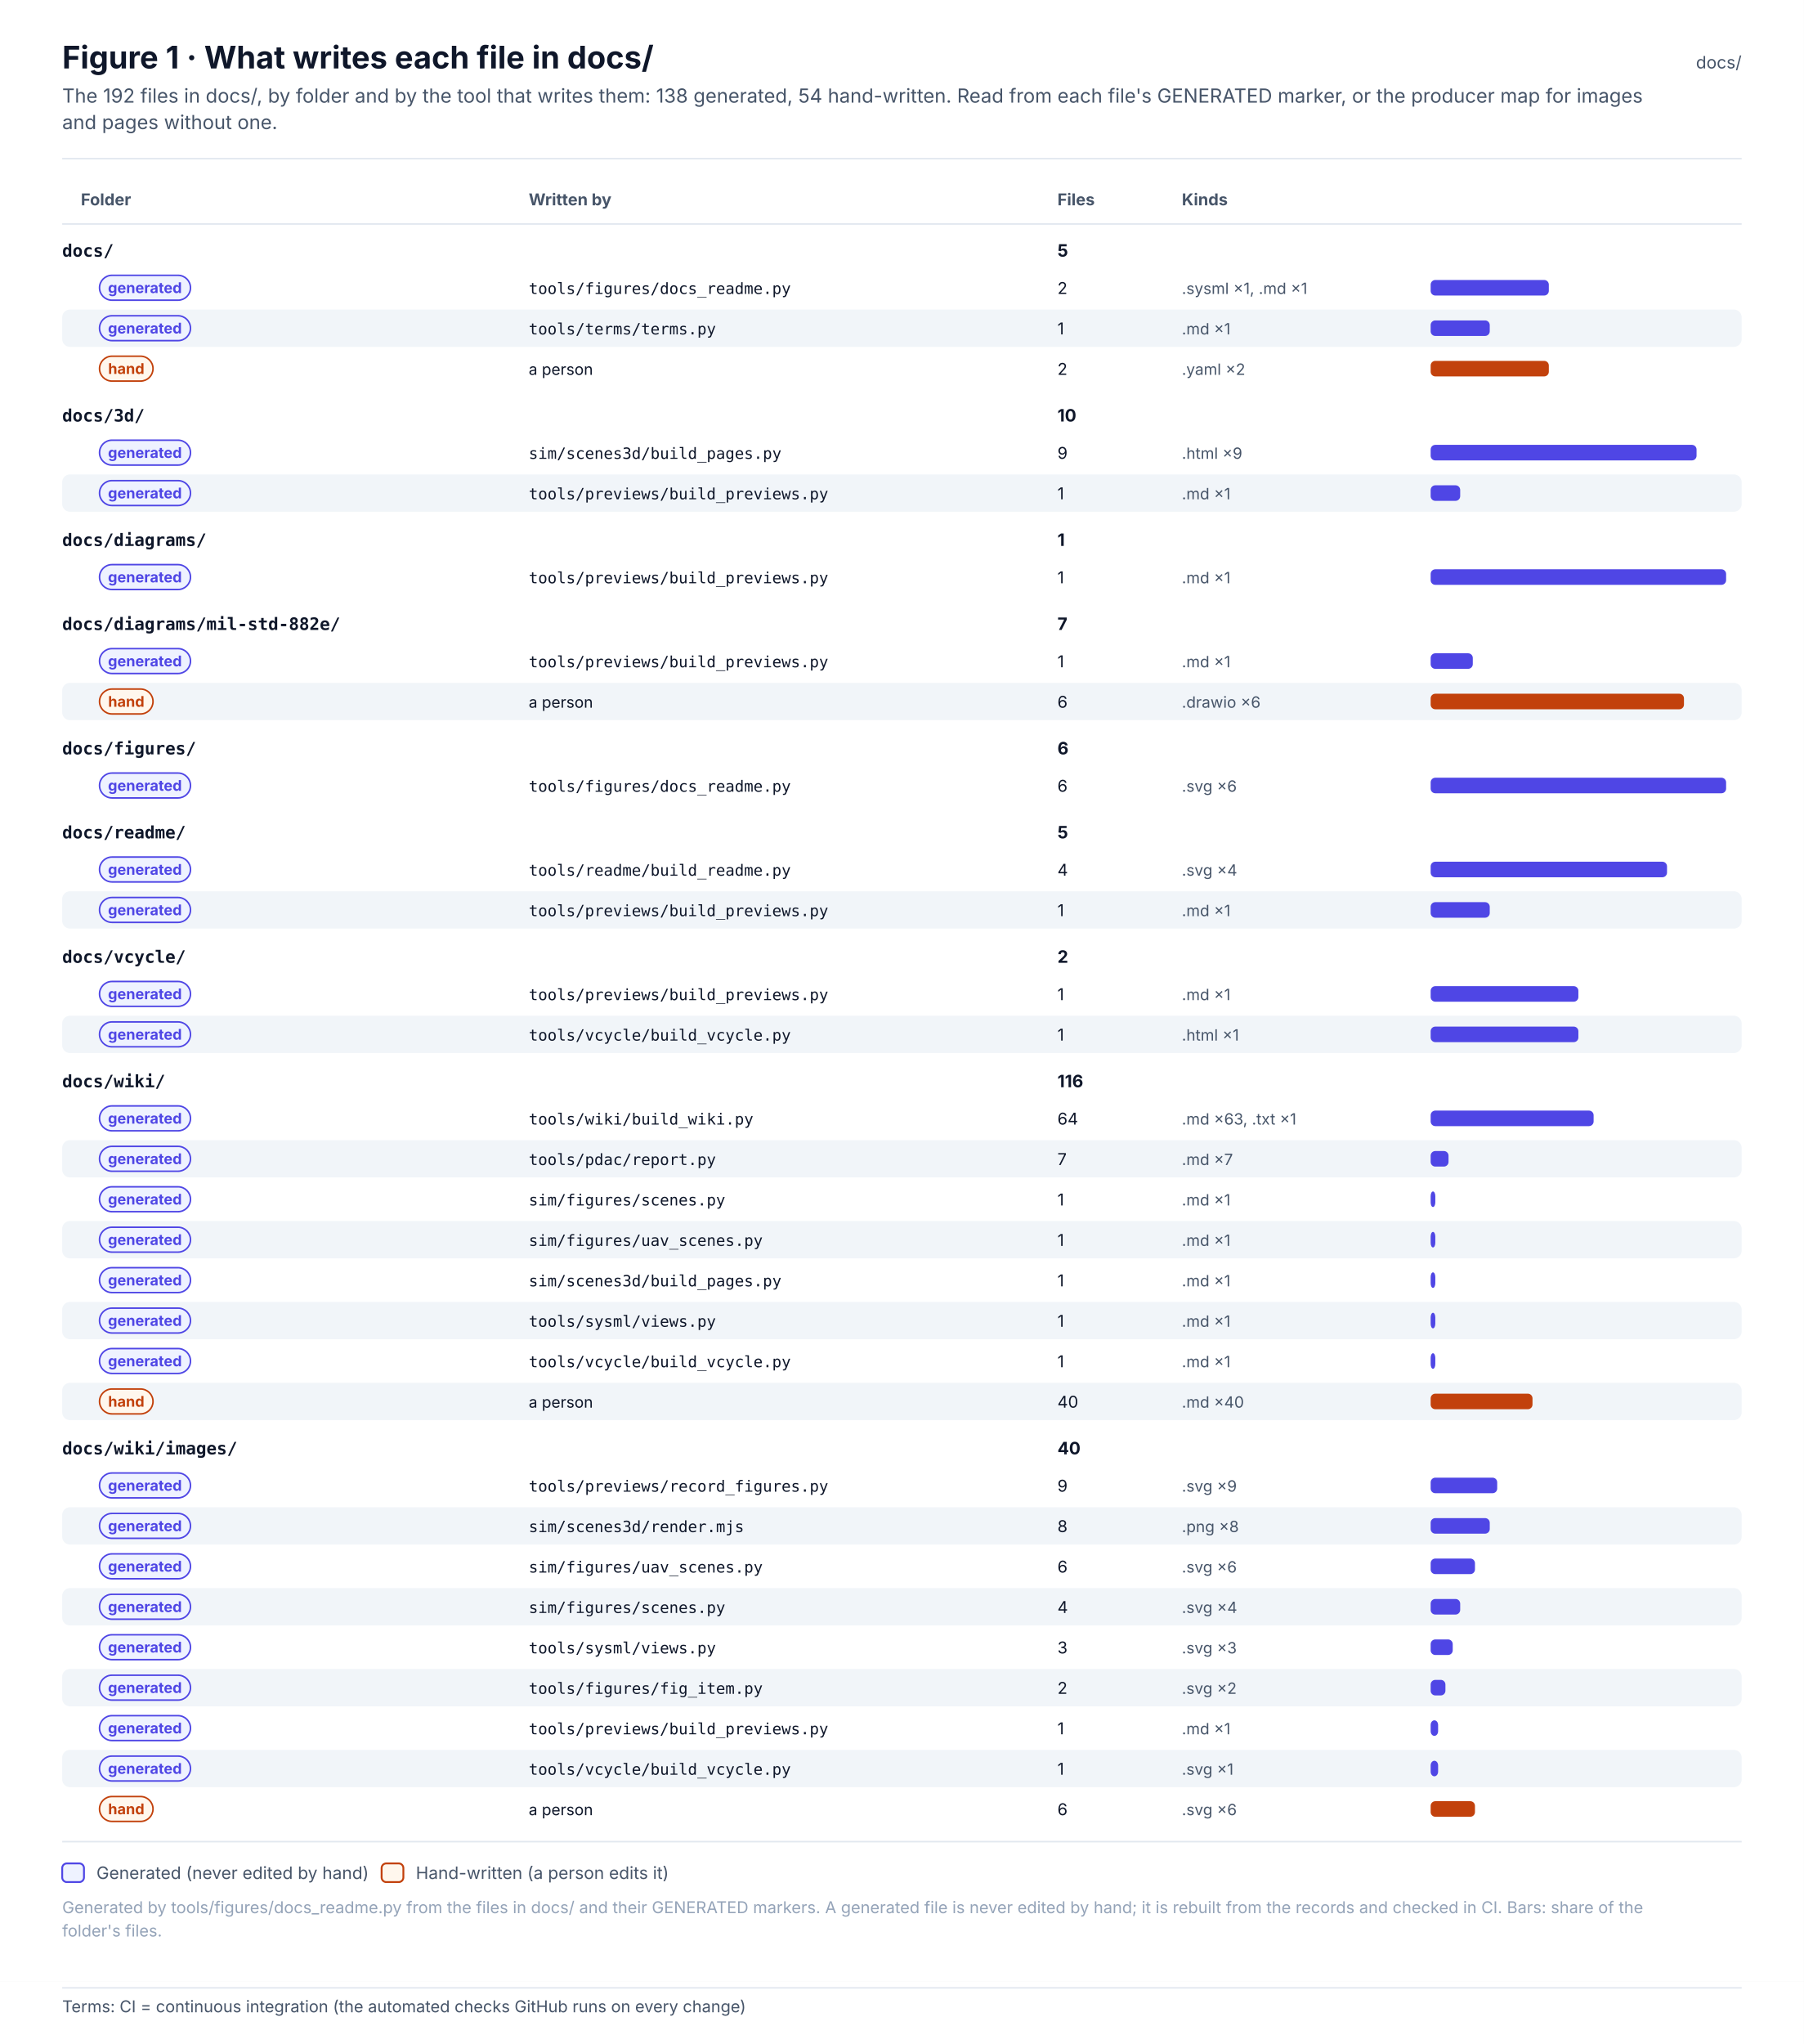
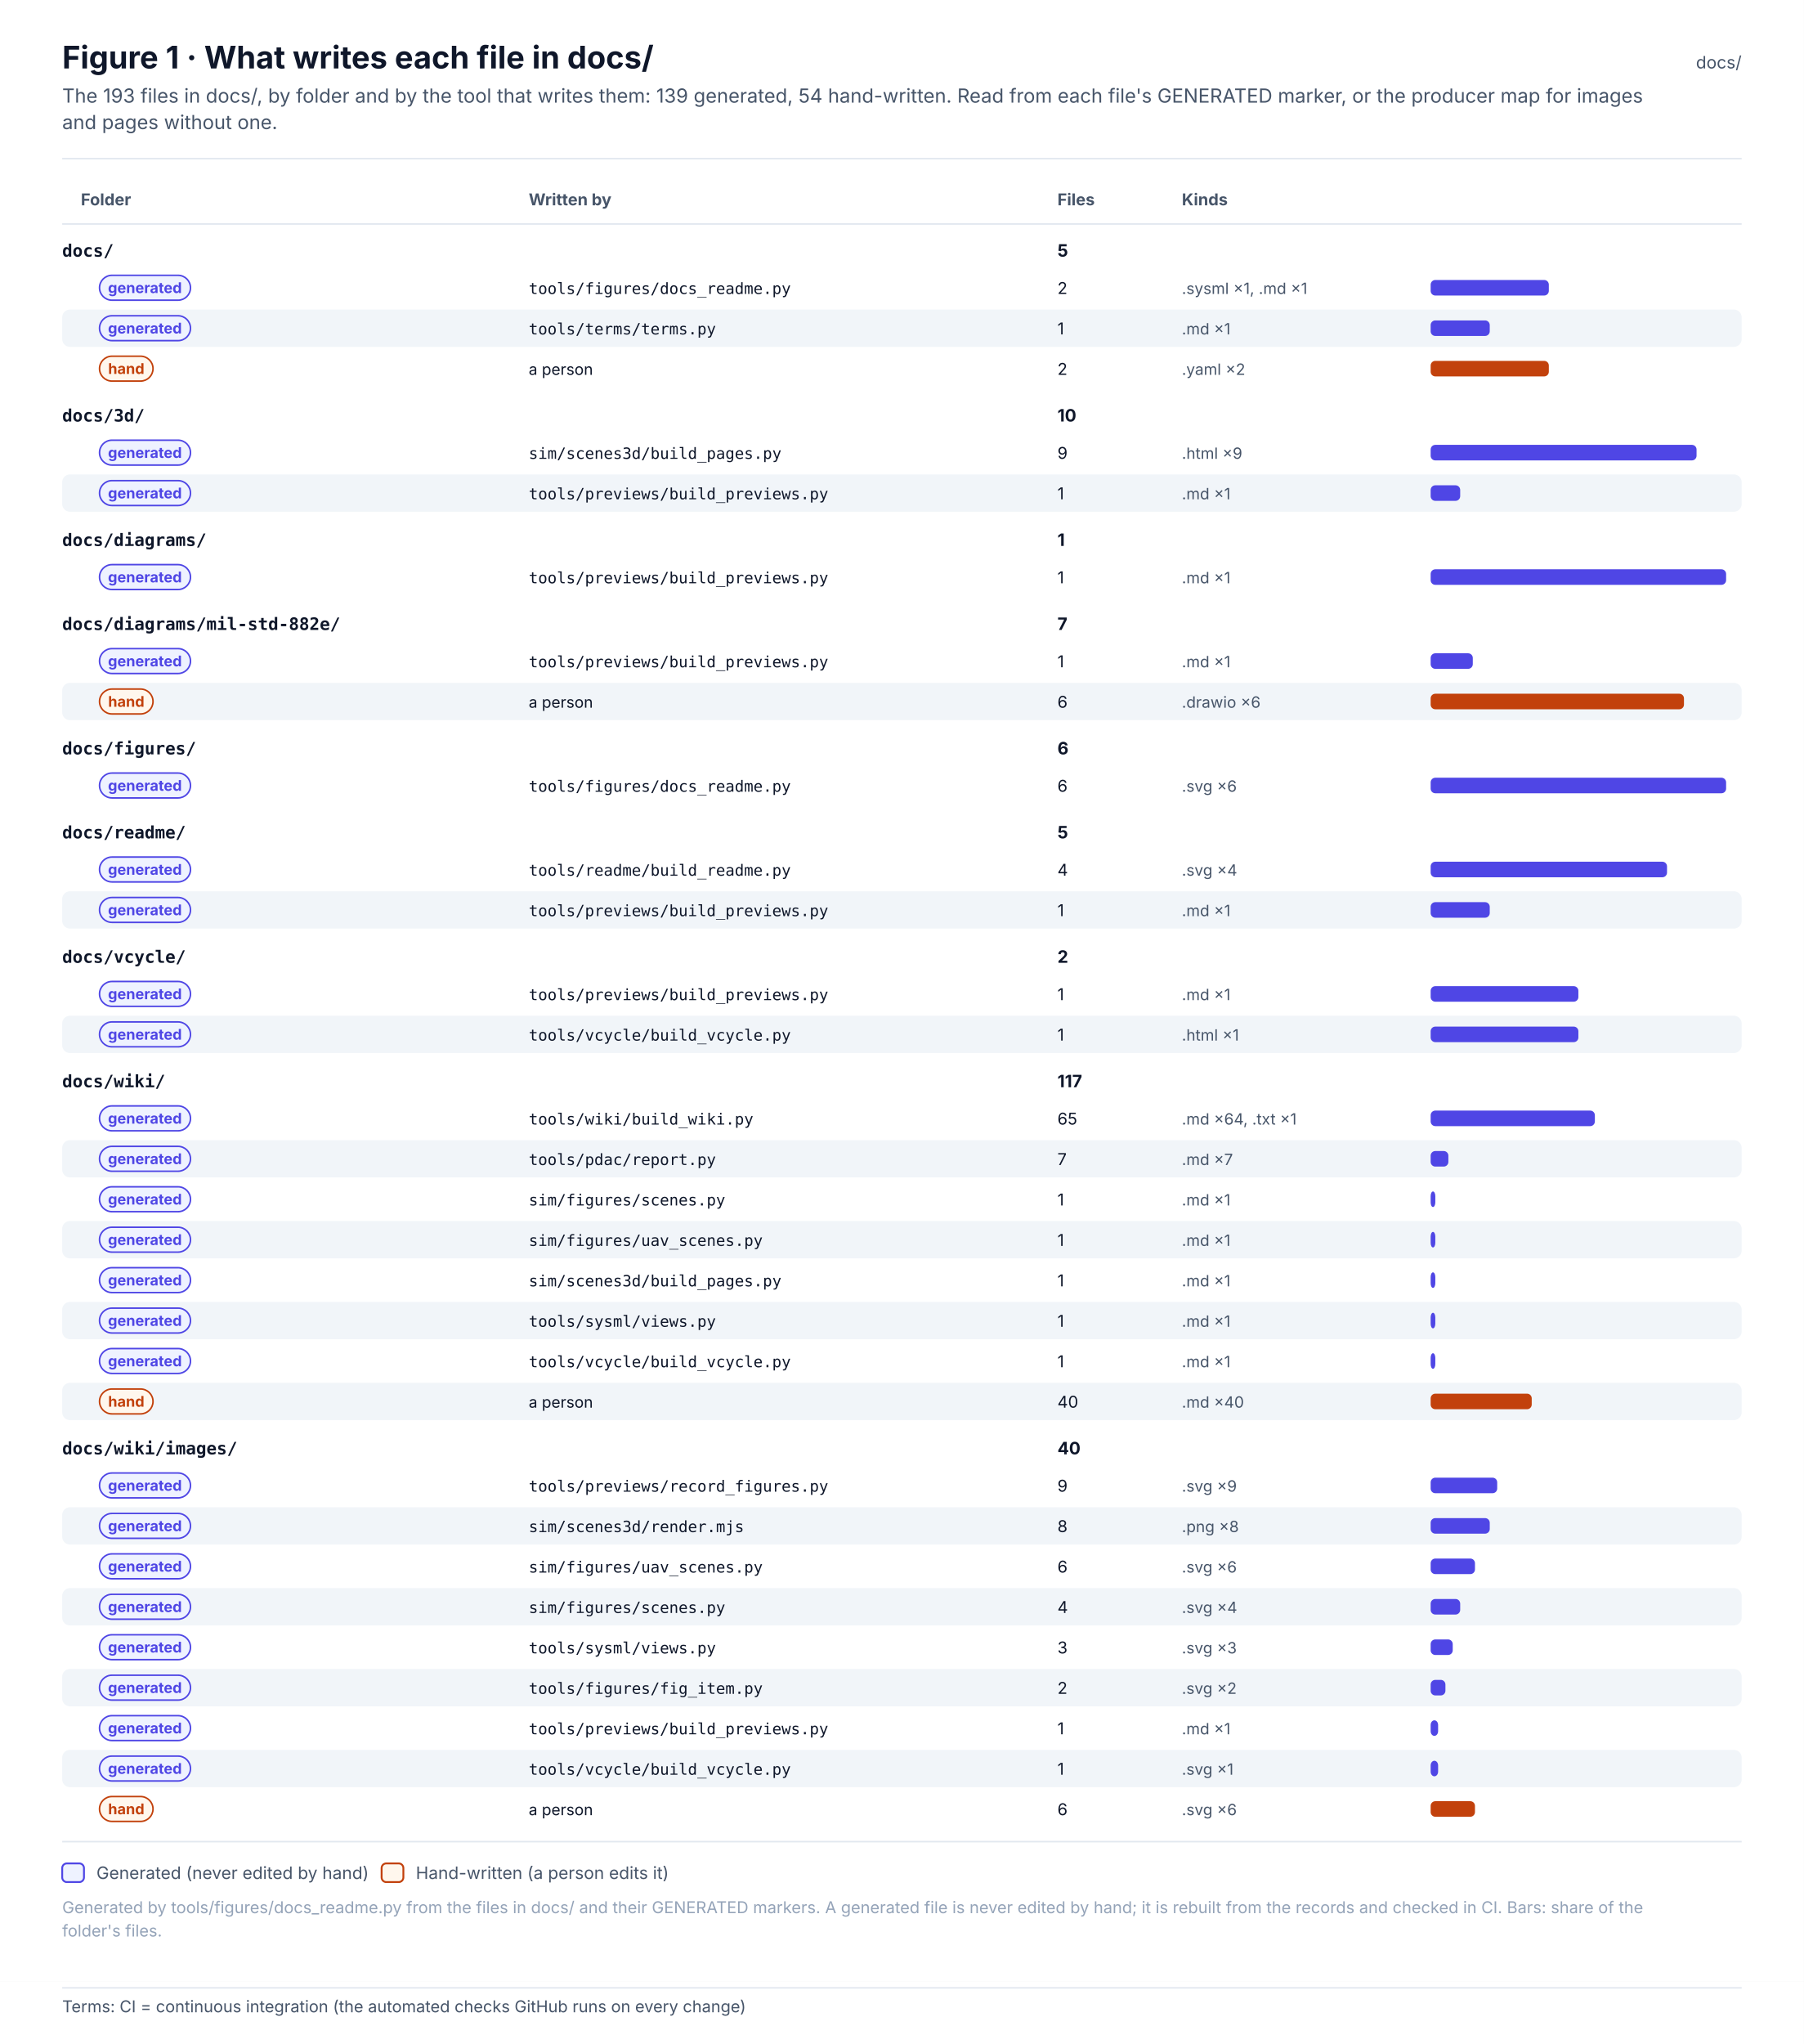
<svg xmlns="http://www.w3.org/2000/svg" width="1160" height="1314.1" viewBox="0 0 1160 1314.1" font-family="Inter, 'Segoe UI', Helvetica, Arial, sans-serif" role="img">
  <defs>
    <pattern id="hatch" patternUnits="userSpaceOnUse" width="6" height="6" patternTransform="rotate(45)">
      <rect width="6" height="6" fill="#F1F5F9" />
      <line x1="0" y1="0" x2="0" y2="6" stroke="#E2E8F0" stroke-width="2" />
    </pattern>
    <marker id="arr-ink" viewBox="0 0 10 10" refX="9" refY="5" markerWidth="7" markerHeight="7" orient="auto-start-reverse">
      <path d="M0 0 L10 5 L0 10 z" fill="#475569" />
    </marker>
    <marker id="dia-ink" viewBox="0 0 16 10" refX="15" refY="5" markerWidth="12" markerHeight="8" orient="auto-start-reverse">
      <path d="M1 5 L8 1 L15 5 L8 9 z" fill="#475569" />
    </marker>
    <marker id="tri-ink" viewBox="0 0 12 12" refX="11" refY="6" markerWidth="10" markerHeight="10" orient="auto-start-reverse">
      <path d="M1 1 L11 6 L1 11 z" fill="#FFFFFF" stroke="#475569" stroke-width="1.2" />
    </marker>
    <marker id="arr-system" viewBox="0 0 10 10" refX="9" refY="5" markerWidth="7" markerHeight="7" orient="auto-start-reverse">
      <path d="M0 0 L10 5 L0 10 z" fill="#4F46E5" />
    </marker>
    <marker id="dia-system" viewBox="0 0 16 10" refX="15" refY="5" markerWidth="12" markerHeight="8" orient="auto-start-reverse">
      <path d="M1 5 L8 1 L15 5 L8 9 z" fill="#4F46E5" />
    </marker>
    <marker id="tri-system" viewBox="0 0 12 12" refX="11" refY="6" markerWidth="10" markerHeight="10" orient="auto-start-reverse">
      <path d="M1 1 L11 6 L1 11 z" fill="#FFFFFF" stroke="#4F46E5" stroke-width="1.2" />
    </marker>
    <marker id="arr-software" viewBox="0 0 10 10" refX="9" refY="5" markerWidth="7" markerHeight="7" orient="auto-start-reverse">
      <path d="M0 0 L10 5 L0 10 z" fill="#0F766E" />
    </marker>
    <marker id="dia-software" viewBox="0 0 16 10" refX="15" refY="5" markerWidth="12" markerHeight="8" orient="auto-start-reverse">
      <path d="M1 5 L8 1 L15 5 L8 9 z" fill="#0F766E" />
    </marker>
    <marker id="tri-software" viewBox="0 0 12 12" refX="11" refY="6" markerWidth="10" markerHeight="10" orient="auto-start-reverse">
      <path d="M1 1 L11 6 L1 11 z" fill="#FFFFFF" stroke="#0F766E" stroke-width="1.2" />
    </marker>
    <marker id="arr-safety" viewBox="0 0 10 10" refX="9" refY="5" markerWidth="7" markerHeight="7" orient="auto-start-reverse">
      <path d="M0 0 L10 5 L0 10 z" fill="#C2410C" />
    </marker>
    <marker id="dia-safety" viewBox="0 0 16 10" refX="15" refY="5" markerWidth="12" markerHeight="8" orient="auto-start-reverse">
      <path d="M1 5 L8 1 L15 5 L8 9 z" fill="#C2410C" />
    </marker>
    <marker id="tri-safety" viewBox="0 0 12 12" refX="11" refY="6" markerWidth="10" markerHeight="10" orient="auto-start-reverse">
      <path d="M1 1 L11 6 L1 11 z" fill="#FFFFFF" stroke="#C2410C" stroke-width="1.2" />
    </marker>
    <marker id="arr-interface" viewBox="0 0 10 10" refX="9" refY="5" markerWidth="7" markerHeight="7" orient="auto-start-reverse">
      <path d="M0 0 L10 5 L0 10 z" fill="#7C3AED" />
    </marker>
    <marker id="dia-interface" viewBox="0 0 16 10" refX="15" refY="5" markerWidth="12" markerHeight="8" orient="auto-start-reverse">
      <path d="M1 5 L8 1 L15 5 L8 9 z" fill="#7C3AED" />
    </marker>
    <marker id="tri-interface" viewBox="0 0 12 12" refX="11" refY="6" markerWidth="10" markerHeight="10" orient="auto-start-reverse">
      <path d="M1 1 L11 6 L1 11 z" fill="#FFFFFF" stroke="#7C3AED" stroke-width="1.2" />
    </marker>
    <marker id="arr-external" viewBox="0 0 10 10" refX="9" refY="5" markerWidth="7" markerHeight="7" orient="auto-start-reverse">
      <path d="M0 0 L10 5 L0 10 z" fill="#64748B" />
    </marker>
    <marker id="dia-external" viewBox="0 0 16 10" refX="15" refY="5" markerWidth="12" markerHeight="8" orient="auto-start-reverse">
      <path d="M1 5 L8 1 L15 5 L8 9 z" fill="#64748B" />
    </marker>
    <marker id="tri-external" viewBox="0 0 12 12" refX="11" refY="6" markerWidth="10" markerHeight="10" orient="auto-start-reverse">
      <path d="M1 1 L11 6 L1 11 z" fill="#FFFFFF" stroke="#64748B" stroke-width="1.2" />
    </marker>
    <marker id="arr-work" viewBox="0 0 10 10" refX="9" refY="5" markerWidth="7" markerHeight="7" orient="auto-start-reverse">
      <path d="M0 0 L10 5 L0 10 z" fill="#475569" />
    </marker>
    <marker id="dia-work" viewBox="0 0 16 10" refX="15" refY="5" markerWidth="12" markerHeight="8" orient="auto-start-reverse">
      <path d="M1 5 L8 1 L15 5 L8 9 z" fill="#475569" />
    </marker>
    <marker id="tri-work" viewBox="0 0 12 12" refX="11" refY="6" markerWidth="10" markerHeight="10" orient="auto-start-reverse">
      <path d="M1 1 L11 6 L1 11 z" fill="#FFFFFF" stroke="#475569" stroke-width="1.2" />
    </marker>
    <marker id="arr-muted" viewBox="0 0 10 10" refX="9" refY="5" markerWidth="7" markerHeight="7" orient="auto-start-reverse">
      <path d="M0 0 L10 5 L0 10 z" fill="#94A3B8" />
    </marker>
    <marker id="dia-muted" viewBox="0 0 16 10" refX="15" refY="5" markerWidth="12" markerHeight="8" orient="auto-start-reverse">
      <path d="M1 5 L8 1 L15 5 L8 9 z" fill="#94A3B8" />
    </marker>
    <marker id="tri-muted" viewBox="0 0 12 12" refX="11" refY="6" markerWidth="10" markerHeight="10" orient="auto-start-reverse">
      <path d="M1 1 L11 6 L1 11 z" fill="#FFFFFF" stroke="#94A3B8" stroke-width="1.2" />
    </marker>
    <marker id="arr-current" viewBox="0 0 10 10" refX="9" refY="5" markerWidth="7" markerHeight="7" orient="auto-start-reverse">
      <path d="M0 0 L10 5 L0 10 z" fill="#0F172A" />
    </marker>
    <marker id="dia-current" viewBox="0 0 16 10" refX="15" refY="5" markerWidth="12" markerHeight="8" orient="auto-start-reverse">
      <path d="M1 5 L8 1 L15 5 L8 9 z" fill="#0F172A" />
    </marker>
    <marker id="tri-current" viewBox="0 0 12 12" refX="11" refY="6" markerWidth="10" markerHeight="10" orient="auto-start-reverse">
      <path d="M1 1 L11 6 L1 11 z" fill="#FFFFFF" stroke="#0F172A" stroke-width="1.2" />
    </marker>
    <marker id="arr-ok" viewBox="0 0 10 10" refX="9" refY="5" markerWidth="7" markerHeight="7" orient="auto-start-reverse">
      <path d="M0 0 L10 5 L0 10 z" fill="#2E9E6A" />
    </marker>
    <marker id="dia-ok" viewBox="0 0 16 10" refX="15" refY="5" markerWidth="12" markerHeight="8" orient="auto-start-reverse">
      <path d="M1 5 L8 1 L15 5 L8 9 z" fill="#2E9E6A" />
    </marker>
    <marker id="tri-ok" viewBox="0 0 12 12" refX="11" refY="6" markerWidth="10" markerHeight="10" orient="auto-start-reverse">
      <path d="M1 1 L11 6 L1 11 z" fill="#FFFFFF" stroke="#2E9E6A" stroke-width="1.2" />
    </marker>
    <marker id="arr-amber" viewBox="0 0 10 10" refX="9" refY="5" markerWidth="7" markerHeight="7" orient="auto-start-reverse">
      <path d="M0 0 L10 5 L0 10 z" fill="#D97706" />
    </marker>
    <marker id="dia-amber" viewBox="0 0 16 10" refX="15" refY="5" markerWidth="12" markerHeight="8" orient="auto-start-reverse">
      <path d="M1 5 L8 1 L15 5 L8 9 z" fill="#D97706" />
    </marker>
    <marker id="tri-amber" viewBox="0 0 12 12" refX="11" refY="6" markerWidth="10" markerHeight="10" orient="auto-start-reverse">
      <path d="M1 1 L11 6 L1 11 z" fill="#FFFFFF" stroke="#D97706" stroke-width="1.2" />
    </marker>
    <marker id="arr-red" viewBox="0 0 10 10" refX="9" refY="5" markerWidth="7" markerHeight="7" orient="auto-start-reverse">
      <path d="M0 0 L10 5 L0 10 z" fill="#D2553F" />
    </marker>
    <marker id="dia-red" viewBox="0 0 16 10" refX="15" refY="5" markerWidth="12" markerHeight="8" orient="auto-start-reverse">
      <path d="M1 5 L8 1 L15 5 L8 9 z" fill="#D2553F" />
    </marker>
    <marker id="tri-red" viewBox="0 0 12 12" refX="11" refY="6" markerWidth="10" markerHeight="10" orient="auto-start-reverse">
      <path d="M1 1 L11 6 L1 11 z" fill="#FFFFFF" stroke="#D2553F" stroke-width="1.2" />
    </marker>
  </defs>
  <rect x="0" y="0" width="1160" height="1274" rx="0" fill="#FFFFFF" stroke="none" stroke-width="0" />
  <text x="40" y="44" font-size="20" fill="#0F172A" font-weight="700">Figure 1 · What writes each file in docs/</text>
-   <text x="40" y="66" font-size="12.5" fill="#475569">The 192 files in docs/, by folder and by the tool that writes them: 138 generated, 54 hand-written. Read from each file's GENERATED marker, or the producer map for images</text>
+   <text x="40" y="66" font-size="12.5" fill="#475569">The 193 files in docs/, by folder and by the tool that writes them: 139 generated, 54 hand-written. Read from each file's GENERATED marker, or the producer map for images</text>
  <text x="40" y="83" font-size="12.5" fill="#475569">and pages without one.</text>
  <text x="1120" y="44" font-size="11" fill="#475569" text-anchor="end">docs/</text>
  <line x1="40" y1="102" x2="1120" y2="102" stroke="#E2E8F0" stroke-width="1" />
  <text x="52" y="132" font-size="10.5" fill="#475569" font-weight="700">Folder</text>
  <text x="340" y="132" font-size="10.5" fill="#475569" font-weight="700">Written by</text>
  <text x="680" y="132" font-size="10.5" fill="#475569" font-weight="700">Files</text>
  <text x="760" y="132" font-size="10.5" fill="#475569" font-weight="700">Kinds</text>
  <line x1="40" y1="144" x2="1120" y2="144" stroke="#E2E8F0" stroke-width="1" />
  <text x="40" y="165" font-size="11" fill="#0F172A" font-weight="700" font-family="'JetBrains Mono', 'SFMono-Regular', Menlo, Consolas, monospace">docs/</text>
  <text x="680" y="165" font-size="11" fill="#0F172A" font-weight="700">5</text>
  <rect x="64" y="177" width="58.5" height="16" rx="8.0" fill="#EEF2FF" stroke="#4F46E5" stroke-width="1" />
  <text x="93.2" y="188.4" font-size="9.5" fill="#4F46E5" font-weight="700" text-anchor="middle">generated</text>
  <text x="340" y="189" font-size="10" fill="#0F172A" font-family="'JetBrains Mono', 'SFMono-Regular', Menlo, Consolas, monospace">tools/figures/docs_readme.py</text>
  <text x="680" y="189" font-size="10.5" fill="#0F172A">2</text>
  <text x="760" y="189" font-size="10" fill="#475569">.sysml ×1, .md ×1</text>
  <rect x="920" y="180" width="76" height="10" rx="3" fill="#4F46E5" stroke="none" stroke-width="0" />
  <rect x="40" y="199" width="1080" height="24" rx="5" fill="#F1F5F9" stroke="none" stroke-width="0" />
  <rect x="64" y="203" width="58.5" height="16" rx="8.0" fill="#EEF2FF" stroke="#4F46E5" stroke-width="1" />
  <text x="93.2" y="214.4" font-size="9.5" fill="#4F46E5" font-weight="700" text-anchor="middle">generated</text>
  <text x="340" y="215" font-size="10" fill="#0F172A" font-family="'JetBrains Mono', 'SFMono-Regular', Menlo, Consolas, monospace">tools/terms/terms.py</text>
  <text x="680" y="215" font-size="10.5" fill="#0F172A">1</text>
  <text x="760" y="215" font-size="10" fill="#475569">.md ×1</text>
  <rect x="920" y="206" width="38" height="10" rx="3" fill="#4F46E5" stroke="none" stroke-width="0" />
  <rect x="64" y="229" width="34.4" height="16" rx="8.0" fill="#FFF7ED" stroke="#C2410C" stroke-width="1" />
  <text x="81.2" y="240.4" font-size="9.5" fill="#C2410C" font-weight="700" text-anchor="middle">hand</text>
  <text x="340" y="241" font-size="10" fill="#0F172A">a person</text>
  <text x="680" y="241" font-size="10.5" fill="#0F172A">2</text>
  <text x="760" y="241" font-size="10" fill="#475569">.yaml ×2</text>
  <rect x="920" y="232" width="76" height="10" rx="3" fill="#C2410C" stroke="none" stroke-width="0" />
  <text x="40" y="271" font-size="11" fill="#0F172A" font-weight="700" font-family="'JetBrains Mono', 'SFMono-Regular', Menlo, Consolas, monospace">docs/3d/</text>
  <text x="680" y="271" font-size="11" fill="#0F172A" font-weight="700">10</text>
  <rect x="64" y="283" width="58.5" height="16" rx="8.0" fill="#EEF2FF" stroke="#4F46E5" stroke-width="1" />
  <text x="93.2" y="294.4" font-size="9.5" fill="#4F46E5" font-weight="700" text-anchor="middle">generated</text>
  <text x="340" y="295" font-size="10" fill="#0F172A" font-family="'JetBrains Mono', 'SFMono-Regular', Menlo, Consolas, monospace">sim/scenes3d/build_pages.py</text>
  <text x="680" y="295" font-size="10.5" fill="#0F172A">9</text>
  <text x="760" y="295" font-size="10" fill="#475569">.html ×9</text>
  <rect x="920" y="286" width="171" height="10" rx="3" fill="#4F46E5" stroke="none" stroke-width="0" />
  <rect x="40" y="305" width="1080" height="24" rx="5" fill="#F1F5F9" stroke="none" stroke-width="0" />
  <rect x="64" y="309" width="58.5" height="16" rx="8.0" fill="#EEF2FF" stroke="#4F46E5" stroke-width="1" />
  <text x="93.2" y="320.4" font-size="9.5" fill="#4F46E5" font-weight="700" text-anchor="middle">generated</text>
  <text x="340" y="321" font-size="10" fill="#0F172A" font-family="'JetBrains Mono', 'SFMono-Regular', Menlo, Consolas, monospace">tools/previews/build_previews.py</text>
  <text x="680" y="321" font-size="10.5" fill="#0F172A">1</text>
  <text x="760" y="321" font-size="10" fill="#475569">.md ×1</text>
  <rect x="920" y="312" width="19" height="10" rx="3" fill="#4F46E5" stroke="none" stroke-width="0" />
  <text x="40" y="351" font-size="11" fill="#0F172A" font-weight="700" font-family="'JetBrains Mono', 'SFMono-Regular', Menlo, Consolas, monospace">docs/diagrams/</text>
  <text x="680" y="351" font-size="11" fill="#0F172A" font-weight="700">1</text>
  <rect x="64" y="363" width="58.5" height="16" rx="8.0" fill="#EEF2FF" stroke="#4F46E5" stroke-width="1" />
  <text x="93.2" y="374.4" font-size="9.5" fill="#4F46E5" font-weight="700" text-anchor="middle">generated</text>
  <text x="340" y="375" font-size="10" fill="#0F172A" font-family="'JetBrains Mono', 'SFMono-Regular', Menlo, Consolas, monospace">tools/previews/build_previews.py</text>
  <text x="680" y="375" font-size="10.5" fill="#0F172A">1</text>
  <text x="760" y="375" font-size="10" fill="#475569">.md ×1</text>
  <rect x="920" y="366" width="190" height="10" rx="3" fill="#4F46E5" stroke="none" stroke-width="0" />
  <text x="40" y="405" font-size="11" fill="#0F172A" font-weight="700" font-family="'JetBrains Mono', 'SFMono-Regular', Menlo, Consolas, monospace">docs/diagrams/mil-std-882e/</text>
  <text x="680" y="405" font-size="11" fill="#0F172A" font-weight="700">7</text>
  <rect x="64" y="417" width="58.5" height="16" rx="8.0" fill="#EEF2FF" stroke="#4F46E5" stroke-width="1" />
  <text x="93.2" y="428.4" font-size="9.5" fill="#4F46E5" font-weight="700" text-anchor="middle">generated</text>
  <text x="340" y="429" font-size="10" fill="#0F172A" font-family="'JetBrains Mono', 'SFMono-Regular', Menlo, Consolas, monospace">tools/previews/build_previews.py</text>
  <text x="680" y="429" font-size="10.5" fill="#0F172A">1</text>
  <text x="760" y="429" font-size="10" fill="#475569">.md ×1</text>
  <rect x="920" y="420" width="27.1" height="10" rx="3" fill="#4F46E5" stroke="none" stroke-width="0" />
  <rect x="40" y="439" width="1080" height="24" rx="5" fill="#F1F5F9" stroke="none" stroke-width="0" />
  <rect x="64" y="443" width="34.4" height="16" rx="8.0" fill="#FFF7ED" stroke="#C2410C" stroke-width="1" />
  <text x="81.2" y="454.4" font-size="9.5" fill="#C2410C" font-weight="700" text-anchor="middle">hand</text>
  <text x="340" y="455" font-size="10" fill="#0F172A">a person</text>
  <text x="680" y="455" font-size="10.5" fill="#0F172A">6</text>
  <text x="760" y="455" font-size="10" fill="#475569">.drawio ×6</text>
  <rect x="920" y="446" width="162.9" height="10" rx="3" fill="#C2410C" stroke="none" stroke-width="0" />
  <text x="40" y="485" font-size="11" fill="#0F172A" font-weight="700" font-family="'JetBrains Mono', 'SFMono-Regular', Menlo, Consolas, monospace">docs/figures/</text>
  <text x="680" y="485" font-size="11" fill="#0F172A" font-weight="700">6</text>
  <rect x="64" y="497" width="58.5" height="16" rx="8.0" fill="#EEF2FF" stroke="#4F46E5" stroke-width="1" />
  <text x="93.2" y="508.4" font-size="9.5" fill="#4F46E5" font-weight="700" text-anchor="middle">generated</text>
  <text x="340" y="509" font-size="10" fill="#0F172A" font-family="'JetBrains Mono', 'SFMono-Regular', Menlo, Consolas, monospace">tools/figures/docs_readme.py</text>
  <text x="680" y="509" font-size="10.5" fill="#0F172A">6</text>
  <text x="760" y="509" font-size="10" fill="#475569">.svg ×6</text>
  <rect x="920" y="500" width="190" height="10" rx="3" fill="#4F46E5" stroke="none" stroke-width="0" />
  <text x="40" y="539" font-size="11" fill="#0F172A" font-weight="700" font-family="'JetBrains Mono', 'SFMono-Regular', Menlo, Consolas, monospace">docs/readme/</text>
  <text x="680" y="539" font-size="11" fill="#0F172A" font-weight="700">5</text>
  <rect x="64" y="551" width="58.5" height="16" rx="8.0" fill="#EEF2FF" stroke="#4F46E5" stroke-width="1" />
  <text x="93.2" y="562.4" font-size="9.5" fill="#4F46E5" font-weight="700" text-anchor="middle">generated</text>
  <text x="340" y="563" font-size="10" fill="#0F172A" font-family="'JetBrains Mono', 'SFMono-Regular', Menlo, Consolas, monospace">tools/readme/build_readme.py</text>
  <text x="680" y="563" font-size="10.5" fill="#0F172A">4</text>
  <text x="760" y="563" font-size="10" fill="#475569">.svg ×4</text>
  <rect x="920" y="554" width="152" height="10" rx="3" fill="#4F46E5" stroke="none" stroke-width="0" />
  <rect x="40" y="573" width="1080" height="24" rx="5" fill="#F1F5F9" stroke="none" stroke-width="0" />
  <rect x="64" y="577" width="58.5" height="16" rx="8.0" fill="#EEF2FF" stroke="#4F46E5" stroke-width="1" />
  <text x="93.2" y="588.4" font-size="9.5" fill="#4F46E5" font-weight="700" text-anchor="middle">generated</text>
  <text x="340" y="589" font-size="10" fill="#0F172A" font-family="'JetBrains Mono', 'SFMono-Regular', Menlo, Consolas, monospace">tools/previews/build_previews.py</text>
  <text x="680" y="589" font-size="10.5" fill="#0F172A">1</text>
  <text x="760" y="589" font-size="10" fill="#475569">.md ×1</text>
  <rect x="920" y="580" width="38" height="10" rx="3" fill="#4F46E5" stroke="none" stroke-width="0" />
  <text x="40" y="619" font-size="11" fill="#0F172A" font-weight="700" font-family="'JetBrains Mono', 'SFMono-Regular', Menlo, Consolas, monospace">docs/vcycle/</text>
  <text x="680" y="619" font-size="11" fill="#0F172A" font-weight="700">2</text>
  <rect x="64" y="631" width="58.5" height="16" rx="8.0" fill="#EEF2FF" stroke="#4F46E5" stroke-width="1" />
  <text x="93.2" y="642.4" font-size="9.5" fill="#4F46E5" font-weight="700" text-anchor="middle">generated</text>
  <text x="340" y="643" font-size="10" fill="#0F172A" font-family="'JetBrains Mono', 'SFMono-Regular', Menlo, Consolas, monospace">tools/previews/build_previews.py</text>
  <text x="680" y="643" font-size="10.5" fill="#0F172A">1</text>
  <text x="760" y="643" font-size="10" fill="#475569">.md ×1</text>
  <rect x="920" y="634" width="95" height="10" rx="3" fill="#4F46E5" stroke="none" stroke-width="0" />
  <rect x="40" y="653" width="1080" height="24" rx="5" fill="#F1F5F9" stroke="none" stroke-width="0" />
  <rect x="64" y="657" width="58.5" height="16" rx="8.0" fill="#EEF2FF" stroke="#4F46E5" stroke-width="1" />
  <text x="93.2" y="668.4" font-size="9.5" fill="#4F46E5" font-weight="700" text-anchor="middle">generated</text>
  <text x="340" y="669" font-size="10" fill="#0F172A" font-family="'JetBrains Mono', 'SFMono-Regular', Menlo, Consolas, monospace">tools/vcycle/build_vcycle.py</text>
  <text x="680" y="669" font-size="10.5" fill="#0F172A">1</text>
  <text x="760" y="669" font-size="10" fill="#475569">.html ×1</text>
  <rect x="920" y="660" width="95" height="10" rx="3" fill="#4F46E5" stroke="none" stroke-width="0" />
  <text x="40" y="699" font-size="11" fill="#0F172A" font-weight="700" font-family="'JetBrains Mono', 'SFMono-Regular', Menlo, Consolas, monospace">docs/wiki/</text>
-   <text x="680" y="699" font-size="11" fill="#0F172A" font-weight="700">116</text>
+   <text x="680" y="699" font-size="11" fill="#0F172A" font-weight="700">117</text>
  <rect x="64" y="711" width="58.5" height="16" rx="8.0" fill="#EEF2FF" stroke="#4F46E5" stroke-width="1" />
  <text x="93.2" y="722.4" font-size="9.5" fill="#4F46E5" font-weight="700" text-anchor="middle">generated</text>
  <text x="340" y="723" font-size="10" fill="#0F172A" font-family="'JetBrains Mono', 'SFMono-Regular', Menlo, Consolas, monospace">tools/wiki/build_wiki.py</text>
-   <text x="680" y="723" font-size="10.5" fill="#0F172A">64</text>
-   <text x="760" y="723" font-size="10" fill="#475569">.md ×63, .txt ×1</text>
-   <rect x="920" y="714" width="104.8" height="10" rx="3" fill="#4F46E5" stroke="none" stroke-width="0" />
+   <text x="680" y="723" font-size="10.5" fill="#0F172A">65</text>
+   <text x="760" y="723" font-size="10" fill="#475569">.md ×64, .txt ×1</text>
+   <rect x="920" y="714" width="105.6" height="10" rx="3" fill="#4F46E5" stroke="none" stroke-width="0" />
  <rect x="40" y="733" width="1080" height="24" rx="5" fill="#F1F5F9" stroke="none" stroke-width="0" />
  <rect x="64" y="737" width="58.5" height="16" rx="8.0" fill="#EEF2FF" stroke="#4F46E5" stroke-width="1" />
  <text x="93.2" y="748.4" font-size="9.5" fill="#4F46E5" font-weight="700" text-anchor="middle">generated</text>
  <text x="340" y="749" font-size="10" fill="#0F172A" font-family="'JetBrains Mono', 'SFMono-Regular', Menlo, Consolas, monospace">tools/pdac/report.py</text>
  <text x="680" y="749" font-size="10.5" fill="#0F172A">7</text>
  <text x="760" y="749" font-size="10" fill="#475569">.md ×7</text>
-   <rect x="920" y="740" width="11.5" height="10" rx="3" fill="#4F46E5" stroke="none" stroke-width="0" />
+   <rect x="920" y="740" width="11.4" height="10" rx="3" fill="#4F46E5" stroke="none" stroke-width="0" />
  <rect x="64" y="763" width="58.5" height="16" rx="8.0" fill="#EEF2FF" stroke="#4F46E5" stroke-width="1" />
  <text x="93.2" y="774.4" font-size="9.5" fill="#4F46E5" font-weight="700" text-anchor="middle">generated</text>
  <text x="340" y="775" font-size="10" fill="#0F172A" font-family="'JetBrains Mono', 'SFMono-Regular', Menlo, Consolas, monospace">sim/figures/scenes.py</text>
  <text x="680" y="775" font-size="10.5" fill="#0F172A">1</text>
  <text x="760" y="775" font-size="10" fill="#475569">.md ×1</text>
  <rect x="920" y="766" width="3" height="10" rx="3" fill="#4F46E5" stroke="none" stroke-width="0" />
  <rect x="40" y="785" width="1080" height="24" rx="5" fill="#F1F5F9" stroke="none" stroke-width="0" />
  <rect x="64" y="789" width="58.5" height="16" rx="8.0" fill="#EEF2FF" stroke="#4F46E5" stroke-width="1" />
  <text x="93.2" y="800.4" font-size="9.5" fill="#4F46E5" font-weight="700" text-anchor="middle">generated</text>
  <text x="340" y="801" font-size="10" fill="#0F172A" font-family="'JetBrains Mono', 'SFMono-Regular', Menlo, Consolas, monospace">sim/figures/uav_scenes.py</text>
  <text x="680" y="801" font-size="10.5" fill="#0F172A">1</text>
  <text x="760" y="801" font-size="10" fill="#475569">.md ×1</text>
  <rect x="920" y="792" width="3" height="10" rx="3" fill="#4F46E5" stroke="none" stroke-width="0" />
  <rect x="64" y="815" width="58.5" height="16" rx="8.0" fill="#EEF2FF" stroke="#4F46E5" stroke-width="1" />
  <text x="93.2" y="826.4" font-size="9.5" fill="#4F46E5" font-weight="700" text-anchor="middle">generated</text>
  <text x="340" y="827" font-size="10" fill="#0F172A" font-family="'JetBrains Mono', 'SFMono-Regular', Menlo, Consolas, monospace">sim/scenes3d/build_pages.py</text>
  <text x="680" y="827" font-size="10.5" fill="#0F172A">1</text>
  <text x="760" y="827" font-size="10" fill="#475569">.md ×1</text>
  <rect x="920" y="818" width="3" height="10" rx="3" fill="#4F46E5" stroke="none" stroke-width="0" />
  <rect x="40" y="837" width="1080" height="24" rx="5" fill="#F1F5F9" stroke="none" stroke-width="0" />
  <rect x="64" y="841" width="58.5" height="16" rx="8.0" fill="#EEF2FF" stroke="#4F46E5" stroke-width="1" />
  <text x="93.2" y="852.4" font-size="9.5" fill="#4F46E5" font-weight="700" text-anchor="middle">generated</text>
  <text x="340" y="853" font-size="10" fill="#0F172A" font-family="'JetBrains Mono', 'SFMono-Regular', Menlo, Consolas, monospace">tools/sysml/views.py</text>
  <text x="680" y="853" font-size="10.5" fill="#0F172A">1</text>
  <text x="760" y="853" font-size="10" fill="#475569">.md ×1</text>
  <rect x="920" y="844" width="3" height="10" rx="3" fill="#4F46E5" stroke="none" stroke-width="0" />
  <rect x="64" y="867" width="58.5" height="16" rx="8.0" fill="#EEF2FF" stroke="#4F46E5" stroke-width="1" />
  <text x="93.2" y="878.4" font-size="9.5" fill="#4F46E5" font-weight="700" text-anchor="middle">generated</text>
  <text x="340" y="879" font-size="10" fill="#0F172A" font-family="'JetBrains Mono', 'SFMono-Regular', Menlo, Consolas, monospace">tools/vcycle/build_vcycle.py</text>
  <text x="680" y="879" font-size="10.5" fill="#0F172A">1</text>
  <text x="760" y="879" font-size="10" fill="#475569">.md ×1</text>
  <rect x="920" y="870" width="3" height="10" rx="3" fill="#4F46E5" stroke="none" stroke-width="0" />
  <rect x="40" y="889" width="1080" height="24" rx="5" fill="#F1F5F9" stroke="none" stroke-width="0" />
  <rect x="64" y="893" width="34.4" height="16" rx="8.0" fill="#FFF7ED" stroke="#C2410C" stroke-width="1" />
  <text x="81.2" y="904.4" font-size="9.5" fill="#C2410C" font-weight="700" text-anchor="middle">hand</text>
  <text x="340" y="905" font-size="10" fill="#0F172A">a person</text>
  <text x="680" y="905" font-size="10.5" fill="#0F172A">40</text>
  <text x="760" y="905" font-size="10" fill="#475569">.md ×40</text>
-   <rect x="920" y="896" width="65.5" height="10" rx="3" fill="#C2410C" stroke="none" stroke-width="0" />
+   <rect x="920" y="896" width="65" height="10" rx="3" fill="#C2410C" stroke="none" stroke-width="0" />
  <text x="40" y="935" font-size="11" fill="#0F172A" font-weight="700" font-family="'JetBrains Mono', 'SFMono-Regular', Menlo, Consolas, monospace">docs/wiki/images/</text>
  <text x="680" y="935" font-size="11" fill="#0F172A" font-weight="700">40</text>
  <rect x="64" y="947" width="58.5" height="16" rx="8.0" fill="#EEF2FF" stroke="#4F46E5" stroke-width="1" />
  <text x="93.2" y="958.4" font-size="9.5" fill="#4F46E5" font-weight="700" text-anchor="middle">generated</text>
  <text x="340" y="959" font-size="10" fill="#0F172A" font-family="'JetBrains Mono', 'SFMono-Regular', Menlo, Consolas, monospace">tools/previews/record_figures.py</text>
  <text x="680" y="959" font-size="10.5" fill="#0F172A">9</text>
  <text x="760" y="959" font-size="10" fill="#475569">.svg ×9</text>
  <rect x="920" y="950" width="42.8" height="10" rx="3" fill="#4F46E5" stroke="none" stroke-width="0" />
  <rect x="40" y="969" width="1080" height="24" rx="5" fill="#F1F5F9" stroke="none" stroke-width="0" />
  <rect x="64" y="973" width="58.5" height="16" rx="8.0" fill="#EEF2FF" stroke="#4F46E5" stroke-width="1" />
  <text x="93.2" y="984.4" font-size="9.5" fill="#4F46E5" font-weight="700" text-anchor="middle">generated</text>
  <text x="340" y="985" font-size="10" fill="#0F172A" font-family="'JetBrains Mono', 'SFMono-Regular', Menlo, Consolas, monospace">sim/scenes3d/render.mjs</text>
  <text x="680" y="985" font-size="10.5" fill="#0F172A">8</text>
  <text x="760" y="985" font-size="10" fill="#475569">.png ×8</text>
  <rect x="920" y="976" width="38" height="10" rx="3" fill="#4F46E5" stroke="none" stroke-width="0" />
  <rect x="64" y="999" width="58.5" height="16" rx="8.0" fill="#EEF2FF" stroke="#4F46E5" stroke-width="1" />
  <text x="93.2" y="1010.4" font-size="9.5" fill="#4F46E5" font-weight="700" text-anchor="middle">generated</text>
  <text x="340" y="1011" font-size="10" fill="#0F172A" font-family="'JetBrains Mono', 'SFMono-Regular', Menlo, Consolas, monospace">sim/figures/uav_scenes.py</text>
  <text x="680" y="1011" font-size="10.5" fill="#0F172A">6</text>
  <text x="760" y="1011" font-size="10" fill="#475569">.svg ×6</text>
  <rect x="920" y="1002" width="28.5" height="10" rx="3" fill="#4F46E5" stroke="none" stroke-width="0" />
  <rect x="40" y="1021" width="1080" height="24" rx="5" fill="#F1F5F9" stroke="none" stroke-width="0" />
  <rect x="64" y="1025" width="58.5" height="16" rx="8.0" fill="#EEF2FF" stroke="#4F46E5" stroke-width="1" />
  <text x="93.2" y="1036.4" font-size="9.5" fill="#4F46E5" font-weight="700" text-anchor="middle">generated</text>
  <text x="340" y="1037" font-size="10" fill="#0F172A" font-family="'JetBrains Mono', 'SFMono-Regular', Menlo, Consolas, monospace">sim/figures/scenes.py</text>
  <text x="680" y="1037" font-size="10.5" fill="#0F172A">4</text>
  <text x="760" y="1037" font-size="10" fill="#475569">.svg ×4</text>
  <rect x="920" y="1028" width="19" height="10" rx="3" fill="#4F46E5" stroke="none" stroke-width="0" />
  <rect x="64" y="1051" width="58.5" height="16" rx="8.0" fill="#EEF2FF" stroke="#4F46E5" stroke-width="1" />
  <text x="93.2" y="1062.4" font-size="9.5" fill="#4F46E5" font-weight="700" text-anchor="middle">generated</text>
  <text x="340" y="1063" font-size="10" fill="#0F172A" font-family="'JetBrains Mono', 'SFMono-Regular', Menlo, Consolas, monospace">tools/sysml/views.py</text>
  <text x="680" y="1063" font-size="10.5" fill="#0F172A">3</text>
  <text x="760" y="1063" font-size="10" fill="#475569">.svg ×3</text>
  <rect x="920" y="1054" width="14.2" height="10" rx="3" fill="#4F46E5" stroke="none" stroke-width="0" />
  <rect x="40" y="1073" width="1080" height="24" rx="5" fill="#F1F5F9" stroke="none" stroke-width="0" />
  <rect x="64" y="1077" width="58.5" height="16" rx="8.0" fill="#EEF2FF" stroke="#4F46E5" stroke-width="1" />
  <text x="93.2" y="1088.4" font-size="9.5" fill="#4F46E5" font-weight="700" text-anchor="middle">generated</text>
  <text x="340" y="1089" font-size="10" fill="#0F172A" font-family="'JetBrains Mono', 'SFMono-Regular', Menlo, Consolas, monospace">tools/figures/fig_item.py</text>
  <text x="680" y="1089" font-size="10.5" fill="#0F172A">2</text>
  <text x="760" y="1089" font-size="10" fill="#475569">.svg ×2</text>
  <rect x="920" y="1080" width="9.5" height="10" rx="3" fill="#4F46E5" stroke="none" stroke-width="0" />
  <rect x="64" y="1103" width="58.5" height="16" rx="8.0" fill="#EEF2FF" stroke="#4F46E5" stroke-width="1" />
  <text x="93.2" y="1114.4" font-size="9.5" fill="#4F46E5" font-weight="700" text-anchor="middle">generated</text>
  <text x="340" y="1115" font-size="10" fill="#0F172A" font-family="'JetBrains Mono', 'SFMono-Regular', Menlo, Consolas, monospace">tools/previews/build_previews.py</text>
  <text x="680" y="1115" font-size="10.5" fill="#0F172A">1</text>
  <text x="760" y="1115" font-size="10" fill="#475569">.md ×1</text>
  <rect x="920" y="1106" width="4.8" height="10" rx="3" fill="#4F46E5" stroke="none" stroke-width="0" />
  <rect x="40" y="1125" width="1080" height="24" rx="5" fill="#F1F5F9" stroke="none" stroke-width="0" />
  <rect x="64" y="1129" width="58.5" height="16" rx="8.0" fill="#EEF2FF" stroke="#4F46E5" stroke-width="1" />
  <text x="93.2" y="1140.4" font-size="9.5" fill="#4F46E5" font-weight="700" text-anchor="middle">generated</text>
  <text x="340" y="1141" font-size="10" fill="#0F172A" font-family="'JetBrains Mono', 'SFMono-Regular', Menlo, Consolas, monospace">tools/vcycle/build_vcycle.py</text>
  <text x="680" y="1141" font-size="10.5" fill="#0F172A">1</text>
  <text x="760" y="1141" font-size="10" fill="#475569">.svg ×1</text>
  <rect x="920" y="1132" width="4.8" height="10" rx="3" fill="#4F46E5" stroke="none" stroke-width="0" />
  <rect x="64" y="1155" width="34.4" height="16" rx="8.0" fill="#FFF7ED" stroke="#C2410C" stroke-width="1" />
  <text x="81.2" y="1166.4" font-size="9.5" fill="#C2410C" font-weight="700" text-anchor="middle">hand</text>
  <text x="340" y="1167" font-size="10" fill="#0F172A">a person</text>
  <text x="680" y="1167" font-size="10.5" fill="#0F172A">6</text>
  <text x="760" y="1167" font-size="10" fill="#475569">.svg ×6</text>
  <rect x="920" y="1158" width="28.5" height="10" rx="3" fill="#C2410C" stroke="none" stroke-width="0" />
  <line x1="40" y1="1184" x2="1120" y2="1184" stroke="#E2E8F0" stroke-width="1" />
  <rect x="40" y="1198" width="14" height="12" rx="3" fill="#EEF2FF" stroke="#4F46E5" stroke-width="1.2" />
  <text x="62" y="1208" font-size="11" fill="#475569">Generated (never edited by hand)</text>
  <rect x="245.4" y="1198" width="14" height="12" rx="3" fill="#FFF7ED" stroke="#C2410C" stroke-width="1.2" />
  <text x="267.4" y="1208" font-size="11" fill="#475569">Hand-written (a person edits it)</text>
  <text x="40" y="1230" font-size="10.5" fill="#94A3B8">Generated by tools/figures/docs_readme.py from the files in docs/ and their GENERATED markers. A generated file is never edited by hand; it is rebuilt from the records and checked in CI. Bars: share of the</text>
  <text x="40" y="1245" font-size="10.5" fill="#94A3B8">folder's files.</text>
  <g class="terms" data-base-h="1274">
    <rect x="0" y="1274" width="1160" height="40.1" fill="#FFFFFF" />
    <line x1="40" y1="1278" x2="1120" y2="1278" stroke="#E2E8F0" stroke-width="1" />
    <text x="40" y="1293.7" font-size="10.5" fill="#475569" font-family="Inter, 'Segoe UI', Helvetica, Arial, sans-serif">Terms: CI = continuous integration (the automated checks GitHub runs on every change)</text>
  </g>
</svg>
